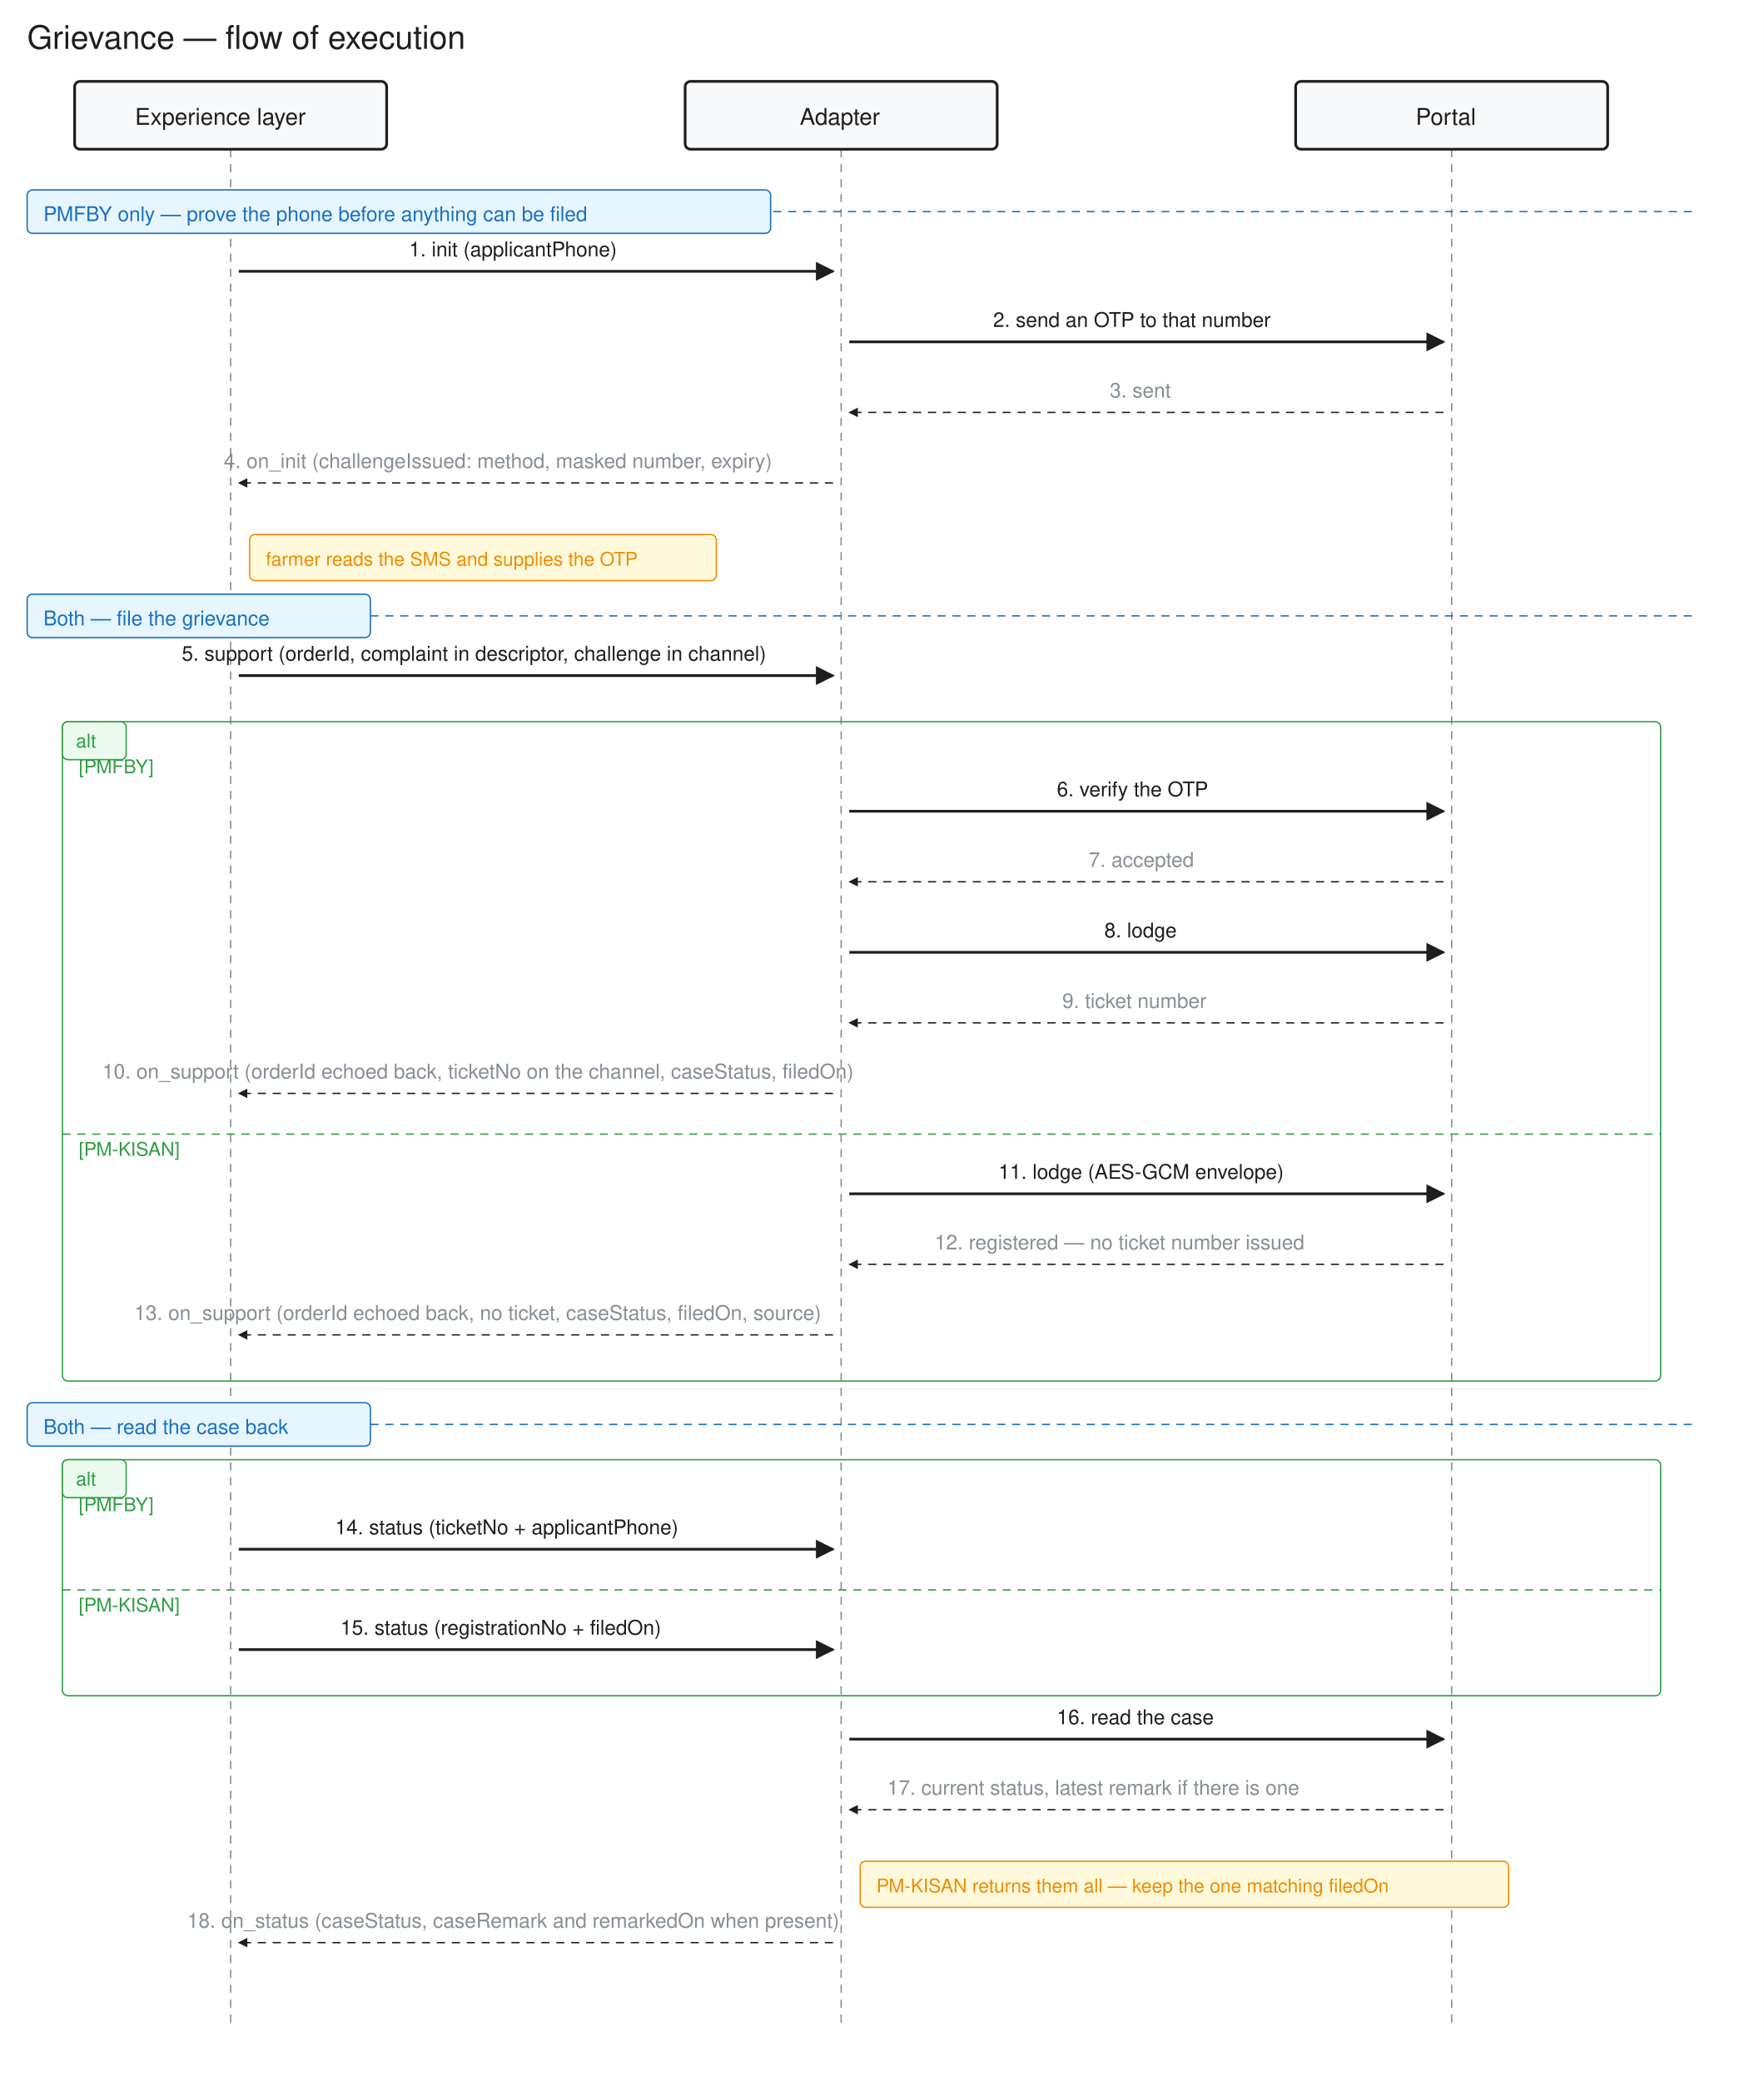
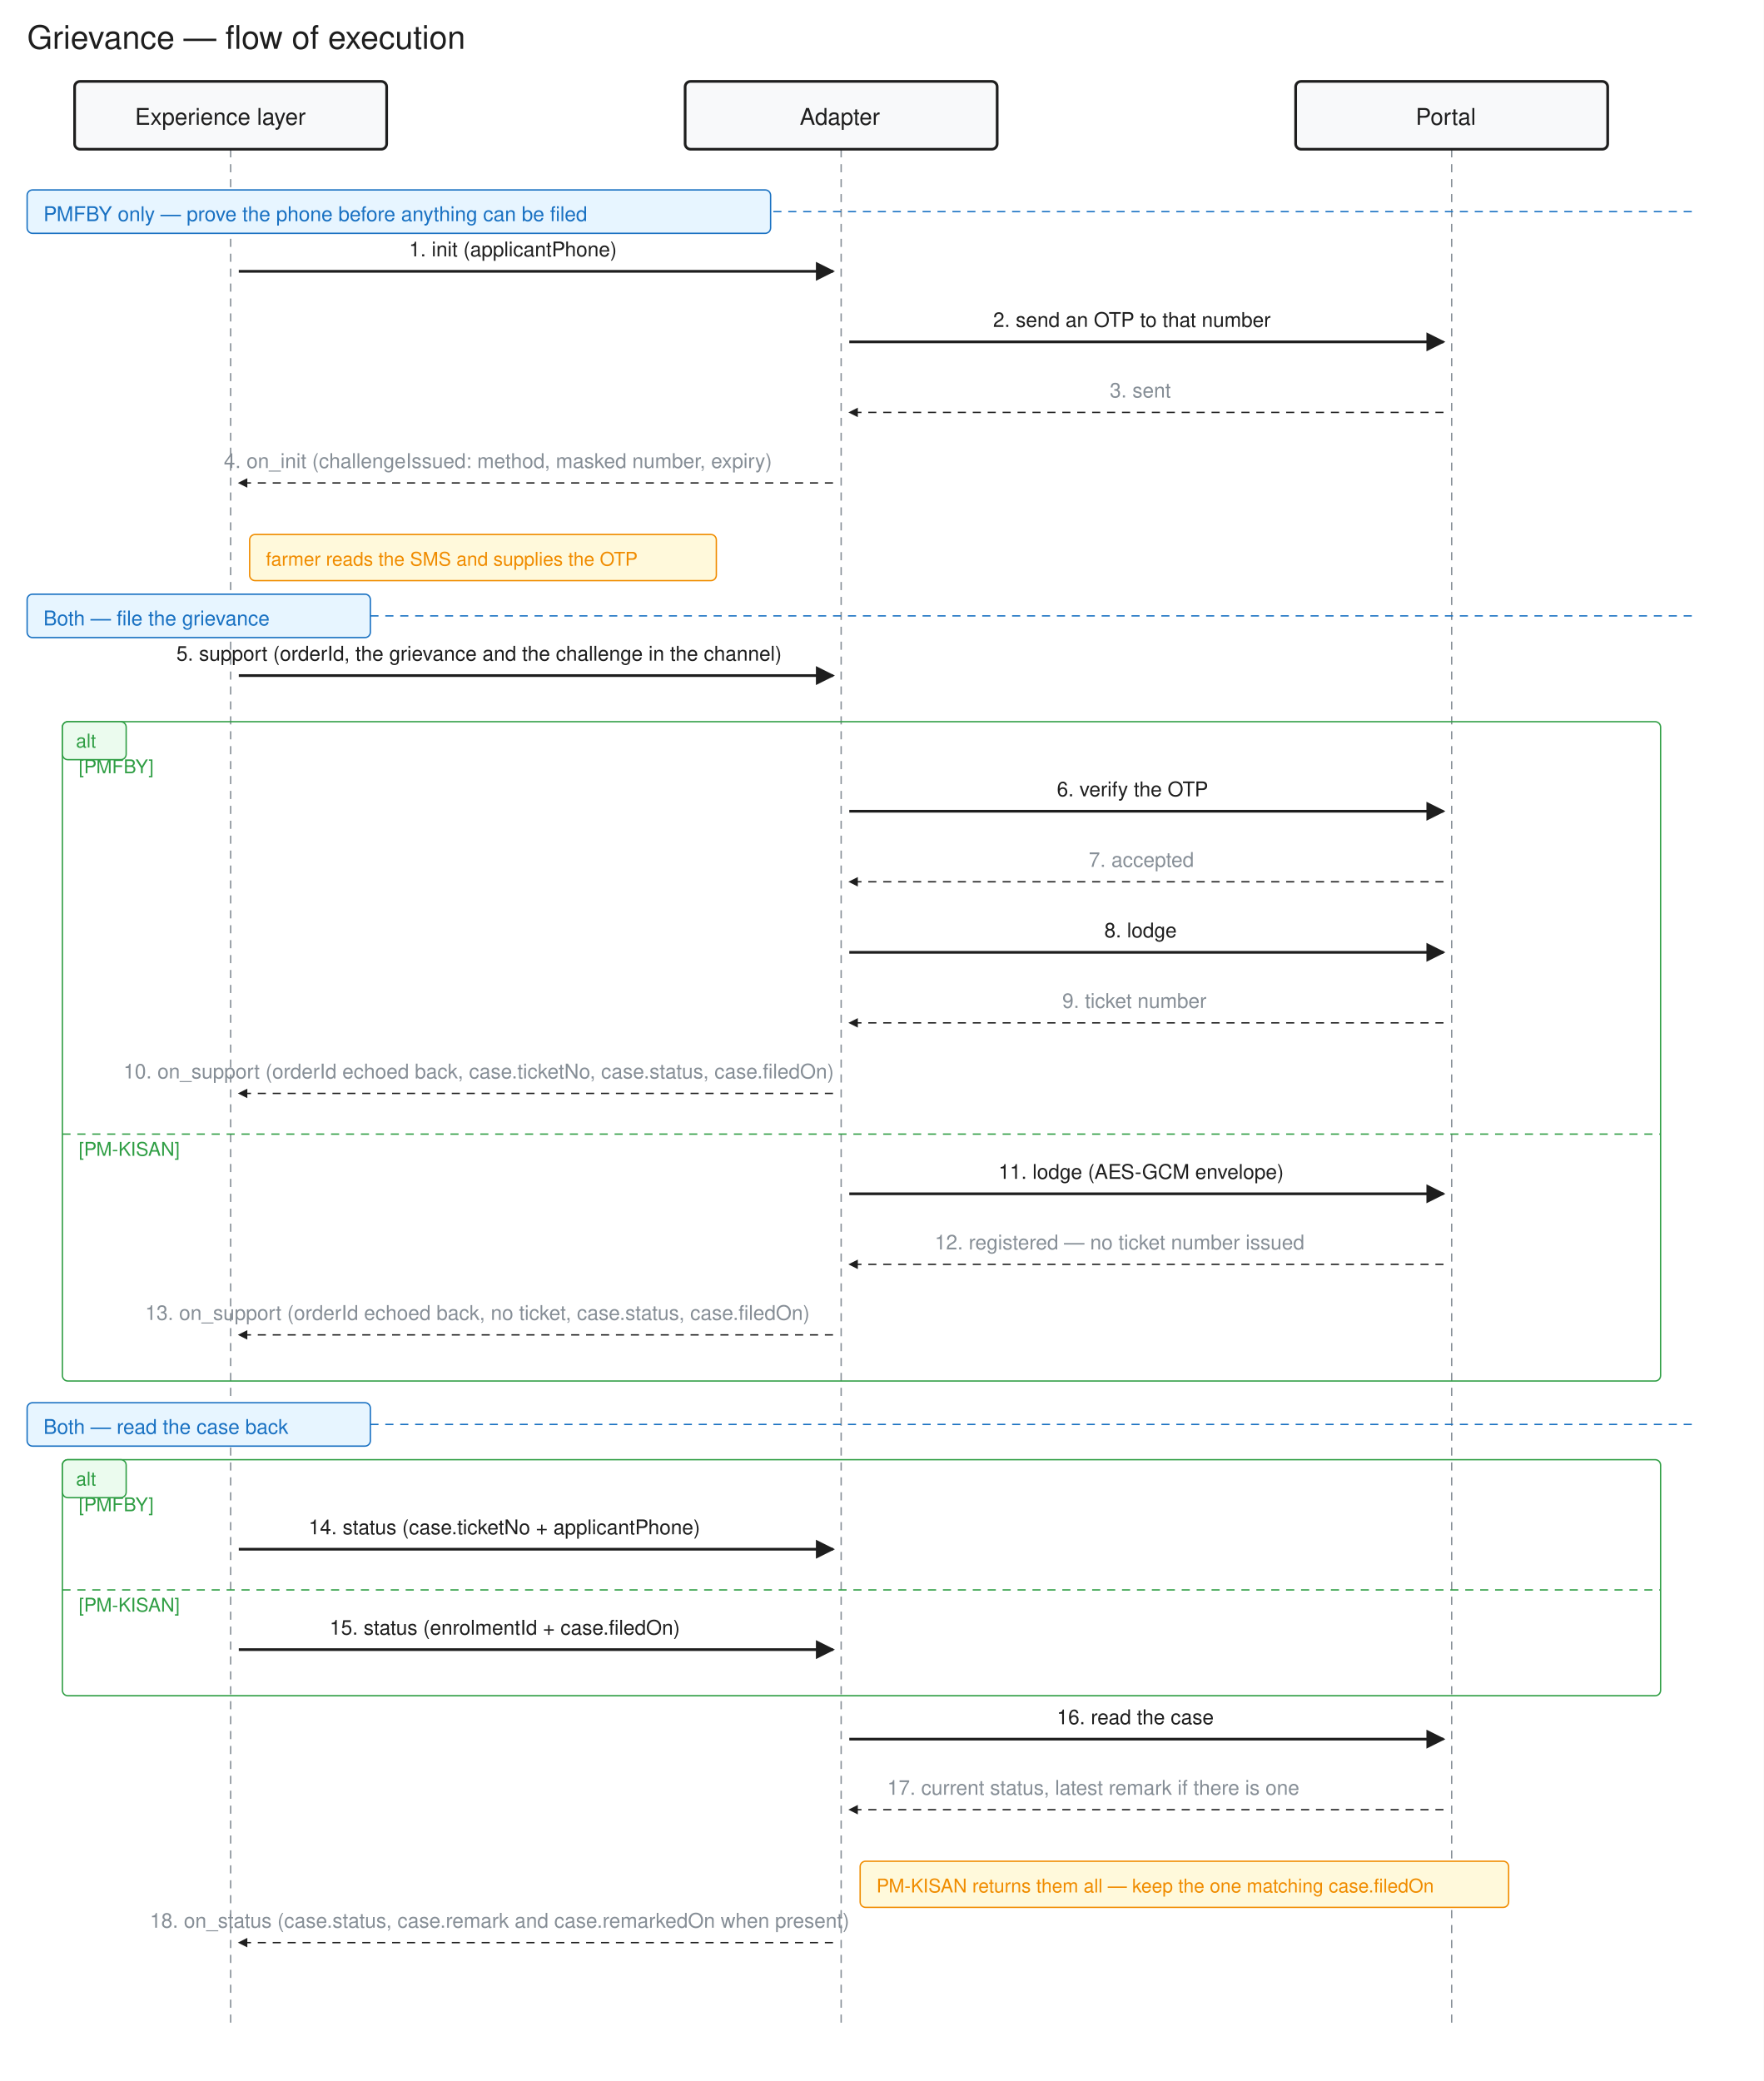
<svg xmlns="http://www.w3.org/2000/svg" width="1300" height="1534" viewBox="0 0 1300 1534">
  <rect width="100%" height="100%" fill="#fff" />
  <defs>
    <marker id="ah" viewBox="0 0 10 10" refX="9" refY="5" markerWidth="7" markerHeight="7" orient="auto">
      <path d="M0,0 L10,5 L0,10 z" fill="#1e1e1e" />
    </marker>
  </defs>
  <line x1="1070" y1="110" x2="1070" y2="1494" stroke="#868e96" stroke-width="1" stroke-dasharray="6,5" />
  <line x1="620" y1="110" x2="620" y2="1494" stroke="#868e96" stroke-width="1" stroke-dasharray="6,5" />
  <line x1="170" y1="110" x2="170" y2="1494" stroke="#868e96" stroke-width="1" stroke-dasharray="6,5" />
  <rect x="55" y="60" width="230" height="50" fill="#f8f9fa" stroke="#1e1e1e" stroke-width="2" rx="4" />
  <text x="99.5" y="92" font-family="Helvetica" font-size="17" fill="#1e1e1e">Experience layer</text>
  <rect x="505" y="60" width="230" height="50" fill="#f8f9fa" stroke="#1e1e1e" stroke-width="2" rx="4" />
  <text x="589.5" y="92" font-family="Helvetica" font-size="17" fill="#1e1e1e">Adapter</text>
  <rect x="955" y="60" width="230" height="50" fill="#f8f9fa" stroke="#1e1e1e" stroke-width="2" rx="4" />
  <text x="1043.5" y="92" font-family="Helvetica" font-size="17" fill="#1e1e1e">Portal</text>
  <text x="20" y="36" font-family="Helvetica" font-size="24" fill="#1e1e1e">Grievance — flow of execution</text>
  <line x1="20" y1="156" x2="1250" y2="156" stroke="#1971c2" stroke-width="1" stroke-dasharray="6,5" />
  <rect x="20" y="140" width="548" height="32" fill="#e7f5ff" stroke="#1971c2" stroke-width="1" rx="4" />
  <text x="32" y="163" font-family="Helvetica" font-size="15" fill="#1971c2">PMFBY only — prove the phone before anything can be filed</text>
  <line x1="176" y1="200" x2="614" y2="200" stroke="#1e1e1e" stroke-width="2" marker-end="url(#ah)" />
  <text x="301.5" y="189" font-family="Helvetica" font-size="15" fill="#1e1e1e">1. init (applicantPhone)</text>
  <line x1="626" y1="252" x2="1064" y2="252" stroke="#1e1e1e" stroke-width="2" marker-end="url(#ah)" />
  <text x="732" y="241" font-family="Helvetica" font-size="15" fill="#1e1e1e">2. send an OTP to that number</text>
  <line x1="1064" y1="304" x2="626" y2="304" stroke="#1e1e1e" stroke-width="1" stroke-dasharray="6,5" marker-end="url(#ah)" />
  <text x="818" y="293" font-family="Helvetica" font-size="15" fill="#868e96">3. sent</text>
  <line x1="614" y1="356" x2="176" y2="356" stroke="#1e1e1e" stroke-width="1" stroke-dasharray="6,5" marker-end="url(#ah)" />
  <text x="165" y="345" font-family="Helvetica" font-size="15" fill="#868e96">4. on_init (challengeIssued: method, masked number, expiry)</text>
  <rect x="184" y="394" width="344" height="34" fill="#fff9db" stroke="#f08c00" stroke-width="1" rx="4" />
  <text x="196" y="417" font-family="Helvetica" font-size="14" fill="#f08c00">farmer reads the SMS and supplies the OTP</text>
  <line x1="20" y1="454" x2="1250" y2="454" stroke="#1971c2" stroke-width="1" stroke-dasharray="6,5" />
  <rect x="20" y="438" width="253" height="32" fill="#e7f5ff" stroke="#1971c2" stroke-width="1" rx="4" />
  <text x="32" y="461" font-family="Helvetica" font-size="15" fill="#1971c2">Both — file the grievance</text>
  <line x1="176" y1="498" x2="614" y2="498" stroke="#1e1e1e" stroke-width="2" marker-end="url(#ah)" />
-   <text x="134" y="487" font-family="Helvetica" font-size="15" fill="#1e1e1e">5. support (orderId, complaint in descriptor, challenge in channel)</text>
+   <text x="130" y="487" font-family="Helvetica" font-size="15" fill="#1e1e1e">5. support (orderId, the grievance and the challenge in the channel)</text>
  <line x1="626" y1="598" x2="1064" y2="598" stroke="#1e1e1e" stroke-width="2" marker-end="url(#ah)" />
  <text x="779" y="587" font-family="Helvetica" font-size="15" fill="#1e1e1e">6. verify the OTP</text>
  <line x1="1064" y1="650" x2="626" y2="650" stroke="#1e1e1e" stroke-width="1" stroke-dasharray="6,5" marker-end="url(#ah)" />
  <text x="802.5" y="639" font-family="Helvetica" font-size="15" fill="#868e96">7. accepted</text>
  <line x1="626" y1="702" x2="1064" y2="702" stroke="#1e1e1e" stroke-width="2" marker-end="url(#ah)" />
  <text x="814" y="691" font-family="Helvetica" font-size="15" fill="#1e1e1e">8. lodge</text>
  <line x1="1064" y1="754" x2="626" y2="754" stroke="#1e1e1e" stroke-width="1" stroke-dasharray="6,5" marker-end="url(#ah)" />
  <text x="783" y="743" font-family="Helvetica" font-size="15" fill="#868e96">9. ticket number</text>
  <line x1="614" y1="806" x2="176" y2="806" stroke="#1e1e1e" stroke-width="1" stroke-dasharray="6,5" marker-end="url(#ah)" />
-   <text x="75.5" y="795" font-family="Helvetica" font-size="15" fill="#868e96">10. on_support (orderId echoed back, ticketNo on the channel, caseStatus, filedOn)</text>
+   <text x="91" y="795" font-family="Helvetica" font-size="15" fill="#868e96">10. on_support (orderId echoed back, case.ticketNo, case.status, case.filedOn)</text>
  <line x1="626" y1="880" x2="1064" y2="880" stroke="#1e1e1e" stroke-width="2" marker-end="url(#ah)" />
  <text x="736" y="869" font-family="Helvetica" font-size="15" fill="#1e1e1e">11. lodge (AES-GCM envelope)</text>
  <line x1="1064" y1="932" x2="626" y2="932" stroke="#1e1e1e" stroke-width="1" stroke-dasharray="6,5" marker-end="url(#ah)" />
  <text x="689" y="921" font-family="Helvetica" font-size="15" fill="#868e96">12. registered — no ticket number issued</text>
  <line x1="614" y1="984" x2="176" y2="984" stroke="#1e1e1e" stroke-width="1" stroke-dasharray="6,5" marker-end="url(#ah)" />
-   <text x="99" y="973" font-family="Helvetica" font-size="15" fill="#868e96">13. on_support (orderId echoed back, no ticket, caseStatus, filedOn, source)</text>
+   <text x="107" y="973" font-family="Helvetica" font-size="15" fill="#868e96">13. on_support (orderId echoed back, no ticket, case.status, case.filedOn)</text>
  <rect x="46" y="532" width="1178" height="486" fill="none" stroke="#2f9e44" stroke-width="1" rx="4" />
  <rect x="46" y="532" width="47" height="28" fill="#ebfbee" stroke="#2f9e44" stroke-width="1" rx="4" />
  <text x="56" y="551" font-family="Helvetica" font-size="14" fill="#2f9e44">alt</text>
  <text x="58" y="570" font-family="Helvetica" font-size="14" fill="#2f9e44">[PMFBY]</text>
  <line x1="46" y1="836" x2="1224" y2="836" stroke="#2f9e44" stroke-width="1" stroke-dasharray="6,5" />
  <text x="58" y="852" font-family="Helvetica" font-size="14" fill="#2f9e44">[PM-KISAN]</text>
  <line x1="20" y1="1050" x2="1250" y2="1050" stroke="#1971c2" stroke-width="1" stroke-dasharray="6,5" />
  <rect x="20" y="1034" width="253" height="32" fill="#e7f5ff" stroke="#1971c2" stroke-width="1" rx="4" />
  <text x="32" y="1057" font-family="Helvetica" font-size="15" fill="#1971c2">Both — read the case back</text>
  <line x1="176" y1="1142" x2="614" y2="1142" stroke="#1e1e1e" stroke-width="2" marker-end="url(#ah)" />
-   <text x="247" y="1131" font-family="Helvetica" font-size="15" fill="#1e1e1e">14. status (ticketNo + applicantPhone)</text>
+   <text x="227.5" y="1131" font-family="Helvetica" font-size="15" fill="#1e1e1e">14. status (case.ticketNo + applicantPhone)</text>
  <line x1="176" y1="1216" x2="614" y2="1216" stroke="#1e1e1e" stroke-width="2" marker-end="url(#ah)" />
-   <text x="251" y="1205" font-family="Helvetica" font-size="15" fill="#1e1e1e">15. status (registrationNo + filedOn)</text>
+   <text x="243" y="1205" font-family="Helvetica" font-size="15" fill="#1e1e1e">15. status (enrolmentId + case.filedOn)</text>
  <rect x="46" y="1076" width="1178" height="174" fill="none" stroke="#2f9e44" stroke-width="1" rx="4" />
  <rect x="46" y="1076" width="47" height="28" fill="#ebfbee" stroke="#2f9e44" stroke-width="1" rx="4" />
  <text x="56" y="1095" font-family="Helvetica" font-size="14" fill="#2f9e44">alt</text>
  <text x="58" y="1114" font-family="Helvetica" font-size="14" fill="#2f9e44">[PMFBY]</text>
  <line x1="46" y1="1172" x2="1224" y2="1172" stroke="#2f9e44" stroke-width="1" stroke-dasharray="6,5" />
  <text x="58" y="1188" font-family="Helvetica" font-size="14" fill="#2f9e44">[PM-KISAN]</text>
  <line x1="626" y1="1282" x2="1064" y2="1282" stroke="#1e1e1e" stroke-width="2" marker-end="url(#ah)" />
  <text x="779" y="1271" font-family="Helvetica" font-size="15" fill="#1e1e1e">16. read the case</text>
  <line x1="1064" y1="1334" x2="626" y2="1334" stroke="#1e1e1e" stroke-width="1" stroke-dasharray="6,5" marker-end="url(#ah)" />
  <text x="654" y="1323" font-family="Helvetica" font-size="15" fill="#868e96">17. current status, latest remark if there is one</text>
  <rect x="634" y="1372" width="478" height="34" fill="#fff9db" stroke="#f08c00" stroke-width="1" rx="4" />
-   <text x="646" y="1395" font-family="Helvetica" font-size="14" fill="#f08c00">PM-KISAN returns them all — keep the one matching filedOn</text>
+   <text x="646" y="1395" font-family="Helvetica" font-size="14" fill="#f08c00">PM-KISAN returns them all — keep the one matching case.filedOn</text>
  <line x1="614" y1="1432" x2="176" y2="1432" stroke="#1e1e1e" stroke-width="1" stroke-dasharray="6,5" marker-end="url(#ah)" />
-   <text x="138" y="1421" font-family="Helvetica" font-size="15" fill="#868e96">18. on_status (caseStatus, caseRemark and remarkedOn when present)</text>
+   <text x="110.5" y="1421" font-family="Helvetica" font-size="15" fill="#868e96">18. on_status (case.status, case.remark and case.remarkedOn when present)</text>
</svg>
